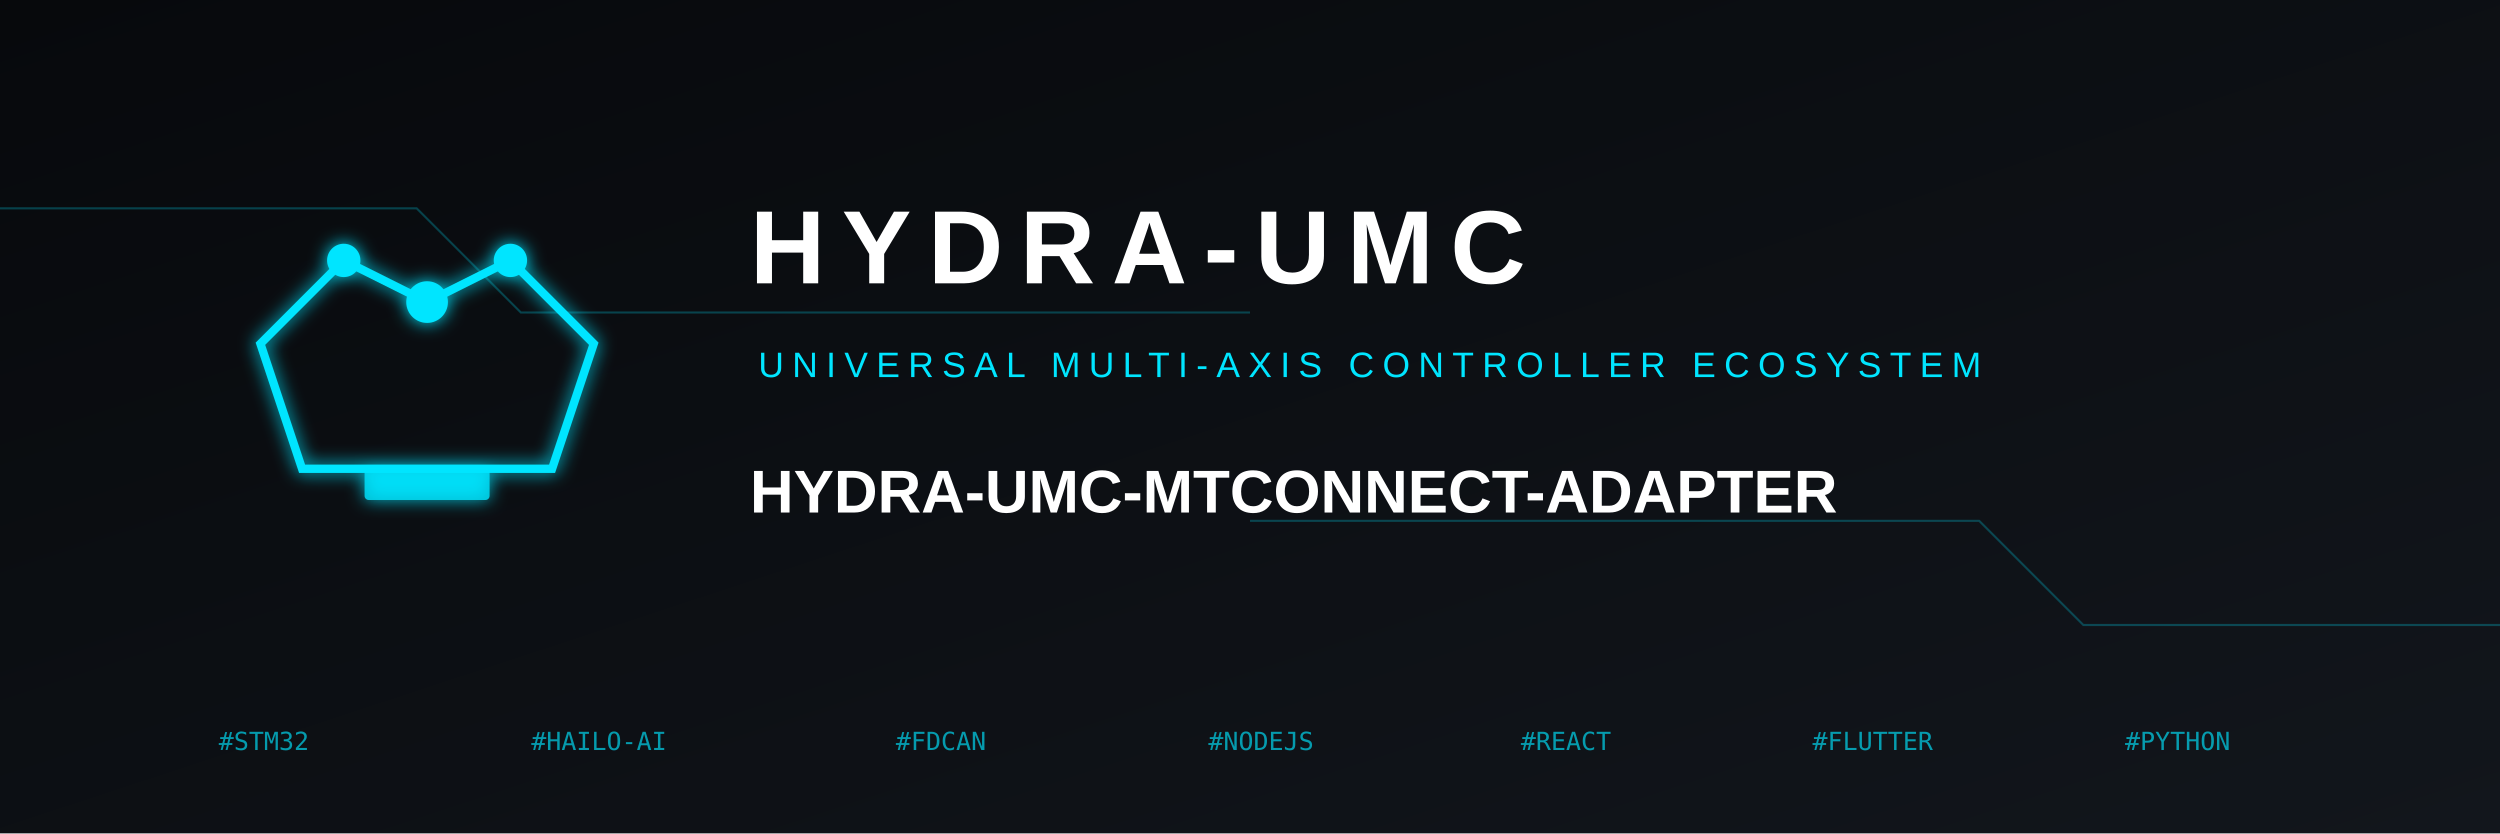
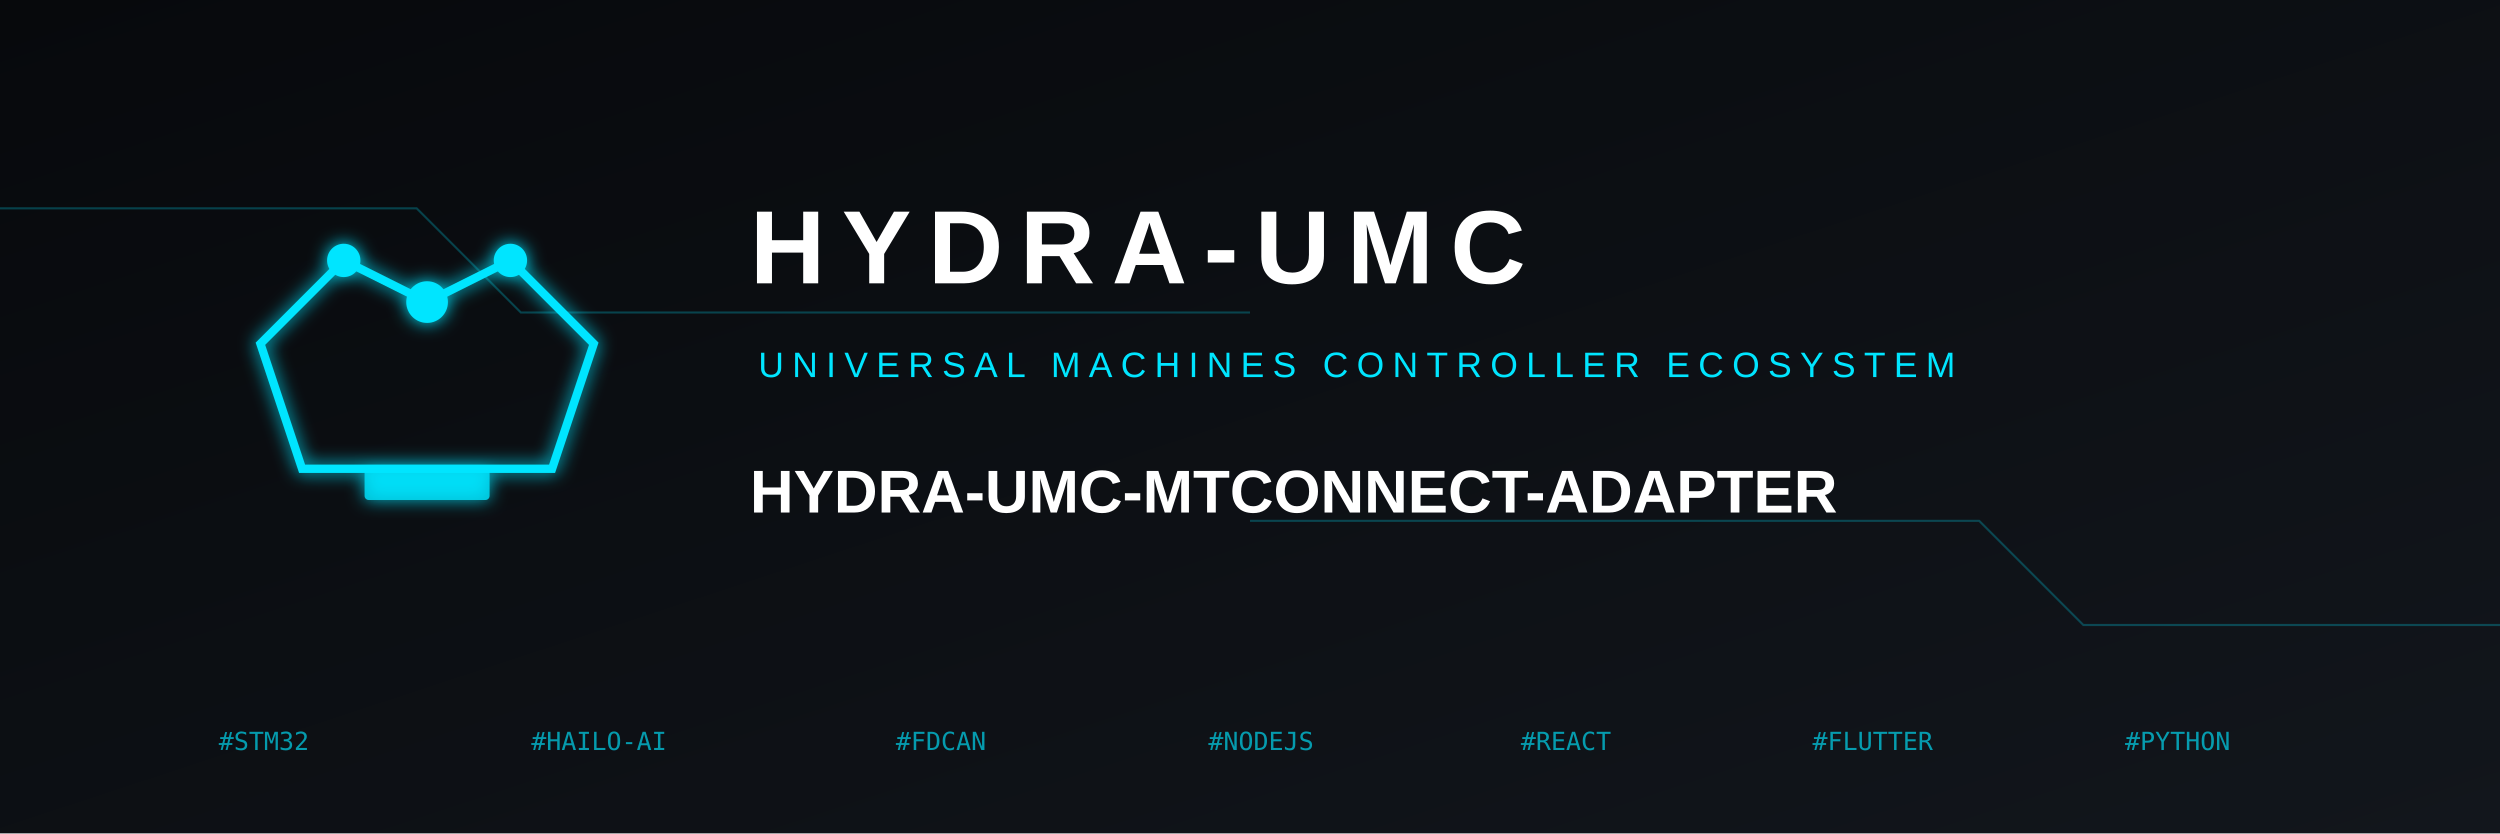
<svg xmlns="http://www.w3.org/2000/svg" viewBox="0 0 1200 400" role="img" aria-labelledby="title desc">
  <defs>
    <linearGradient id="bg" x1="0%" y1="0%" x2="100%" y2="100%">
      <stop stop-color="#07090C" />
      <stop offset="1" stop-color="#12161C" />
    </linearGradient>
    <filter id="g">
      <feGaussianBlur stdDeviation="4" result="b" />
      <feMerge>
        <feMergeNode in="b" />
        <feMergeNode in="SourceGraphic" />
      </feMerge>
    </filter>
  </defs>
  <rect width="1200" height="400" fill="url(#bg)" />
  <g fill="none" stroke="#00E5FF" stroke-width="1" opacity=".25">
    <path d="M0 100H200L250 150H600" />
    <path d="M1200 300H1000L950 250H600" />
  </g>
  <g transform="translate(205 185)" filter="url(#g)">
    <path d="M-60,40 -80,-20 -40,-60 0,-40 40,-60 80,-20 60,40Z" fill="none" stroke="#00E5FF" stroke-width="4" />
    <circle cy="-40" r="10" fill="#00E5FF" />
    <circle cx="-40" cy="-60" r="8" fill="#00E5FF" />
    <circle cx="40" cy="-60" r="8" fill="#00E5FF" />
    <rect x="-30" y="40" width="60" height="15" rx="2" fill="#00E5FF" opacity=".8" />
  </g>
  <text x="360" y="136" font-family="Arial,sans-serif" font-size="50" font-weight="bold" fill="#FFF" letter-spacing="8">HYDRA-UMC</text>
-   <text x="364" y="181" font-family="Arial,sans-serif" font-size="17" fill="#00E5FF" letter-spacing="4">UNIVERSAL MULTI-AXIS CONTROLLER ECOSYSTEM</text>
+   <text x="364" y="181" font-family="Arial,sans-serif" font-size="17" fill="#00E5FF" letter-spacing="4">UNIVERSAL MACHINES CONTROLLER ECOSYSTEM</text>
  <text x="360" y="246" font-family="Arial,sans-serif" font-size="29" font-weight="bold" fill="#FFF">HYDRA-UMC-MTCONNECT-ADAPTER</text>
  <g font-family="monospace" font-size="12" fill="#00E5FF" opacity=".65">
    <text x="105" y="360">#STM32</text>
    <text x="255" y="360">#HAILO-AI</text>
    <text x="430" y="360">#FDCAN</text>
    <text x="580" y="360">#NODEJS</text>
    <text x="730" y="360">#REACT</text>
    <text x="870" y="360">#FLUTTER</text>
    <text x="1020" y="360">#PYTHON</text>
  </g>
</svg>
